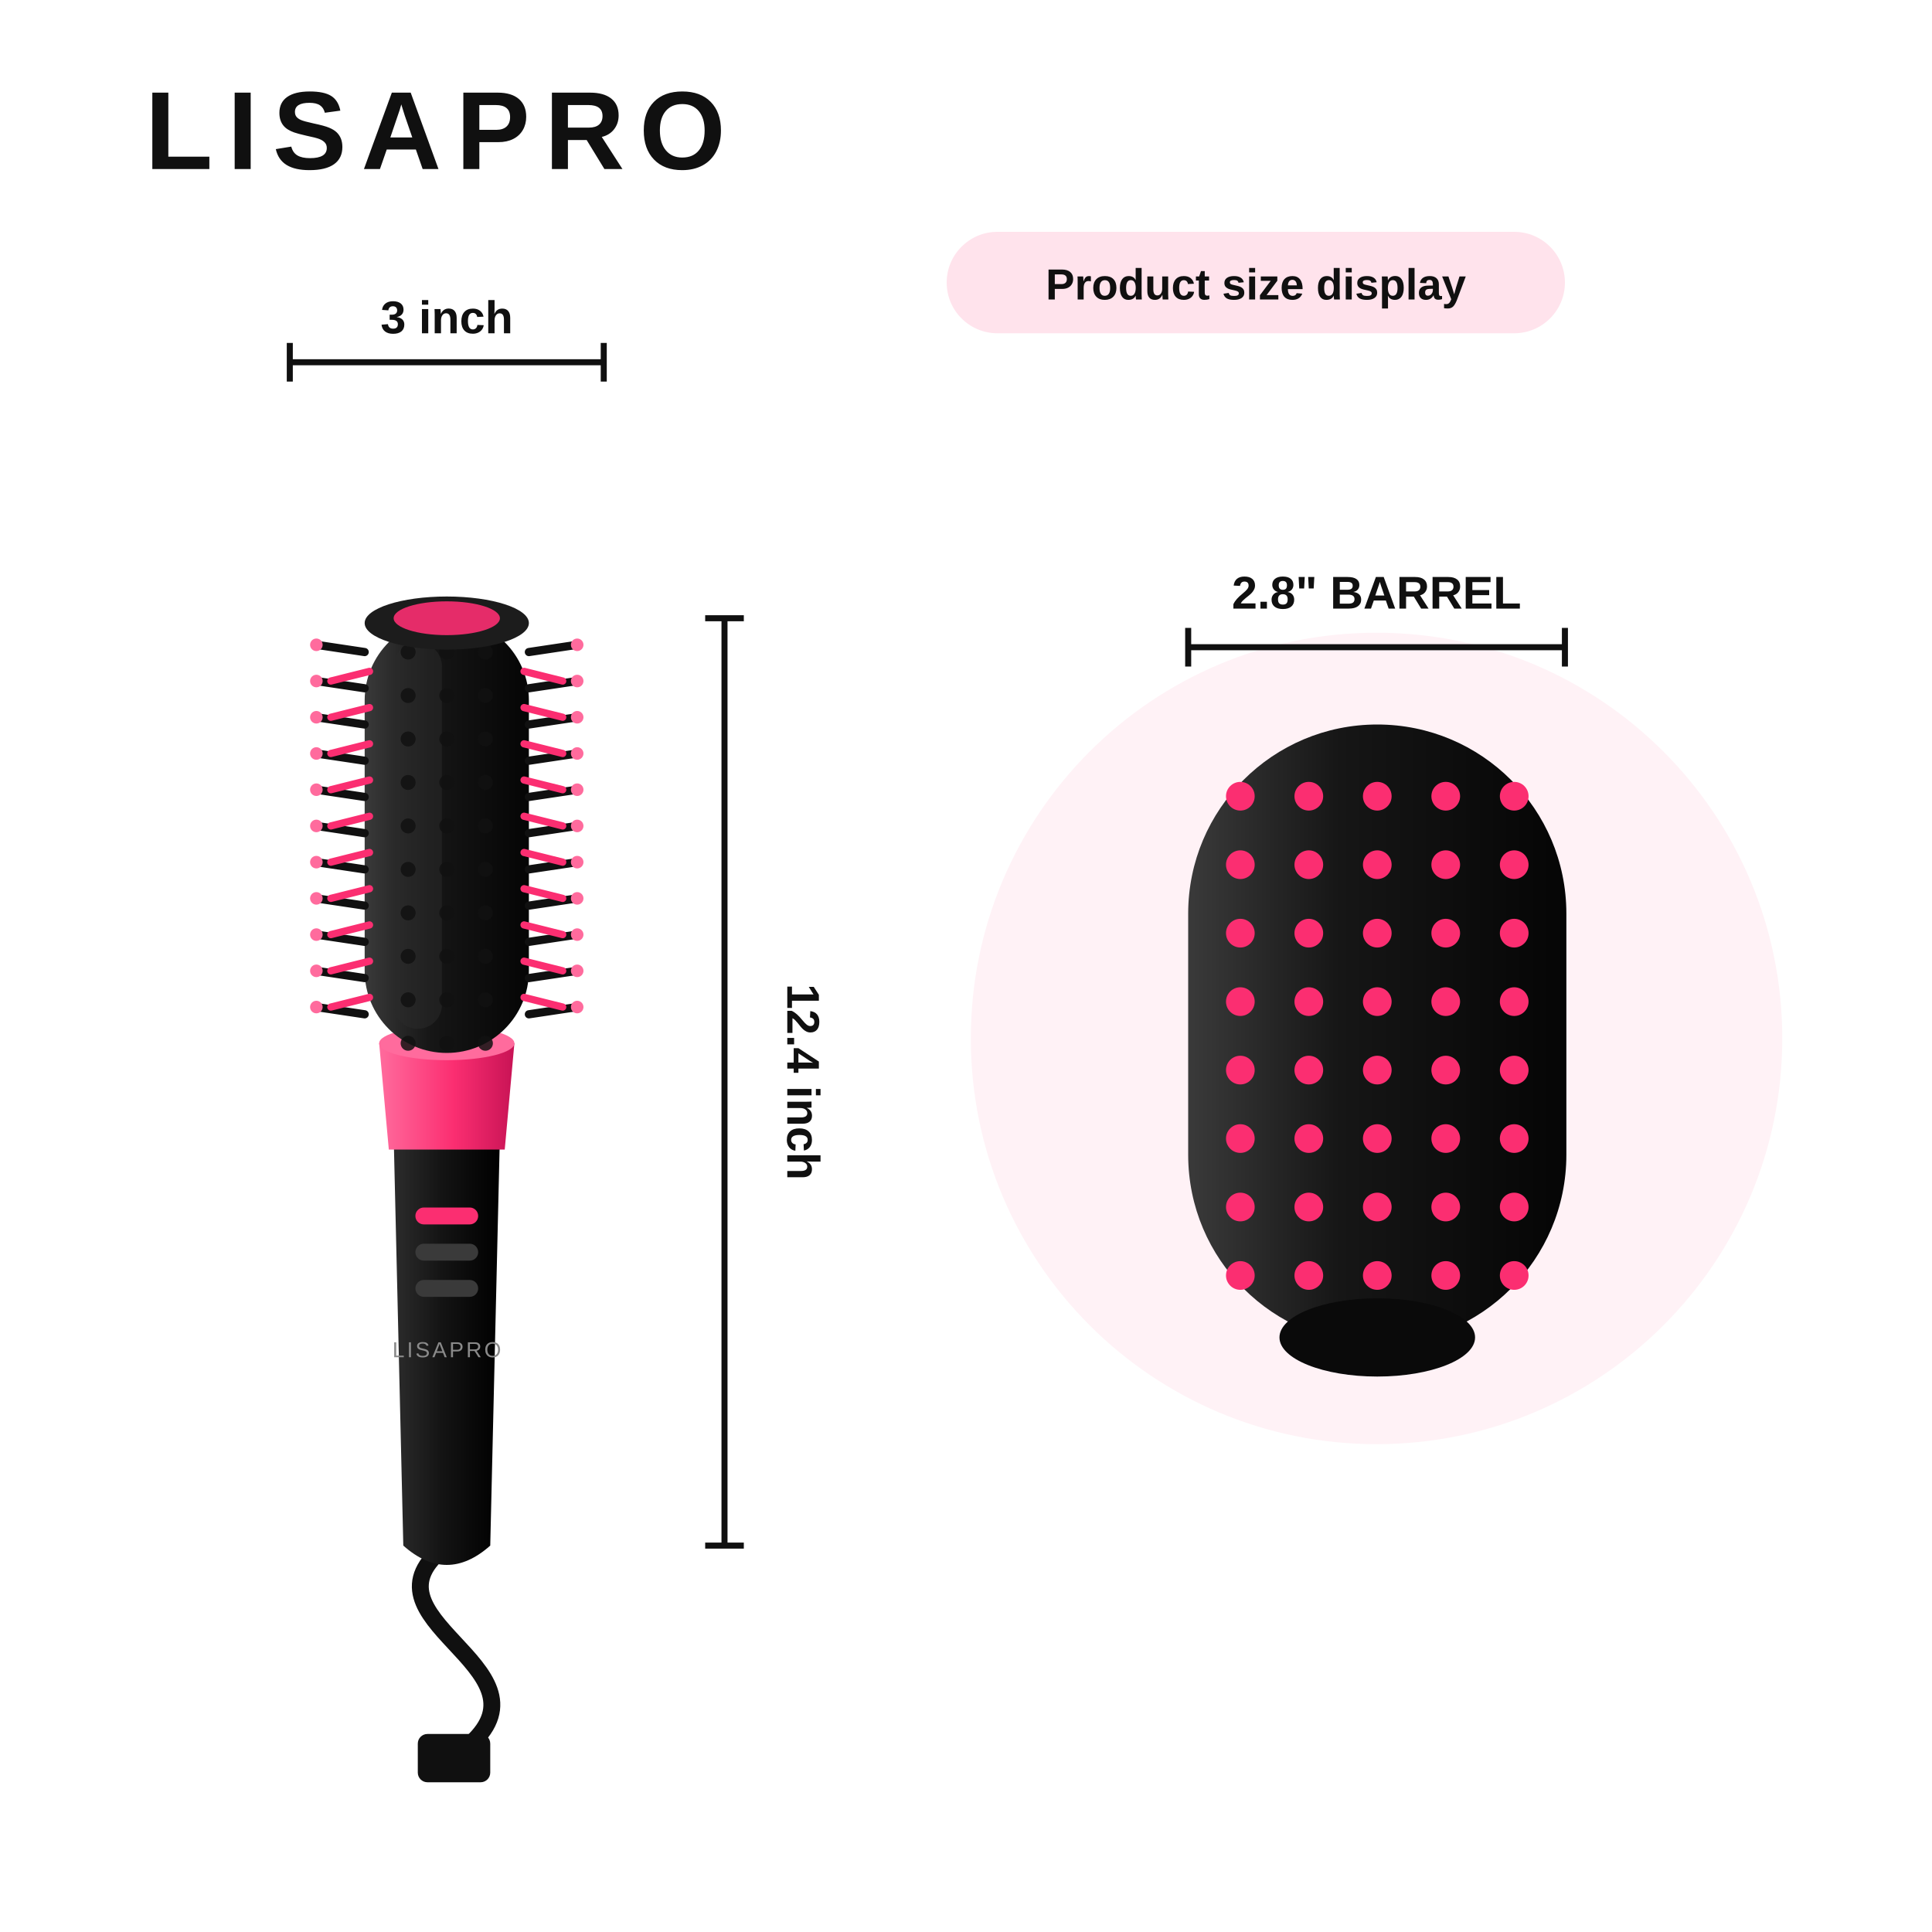
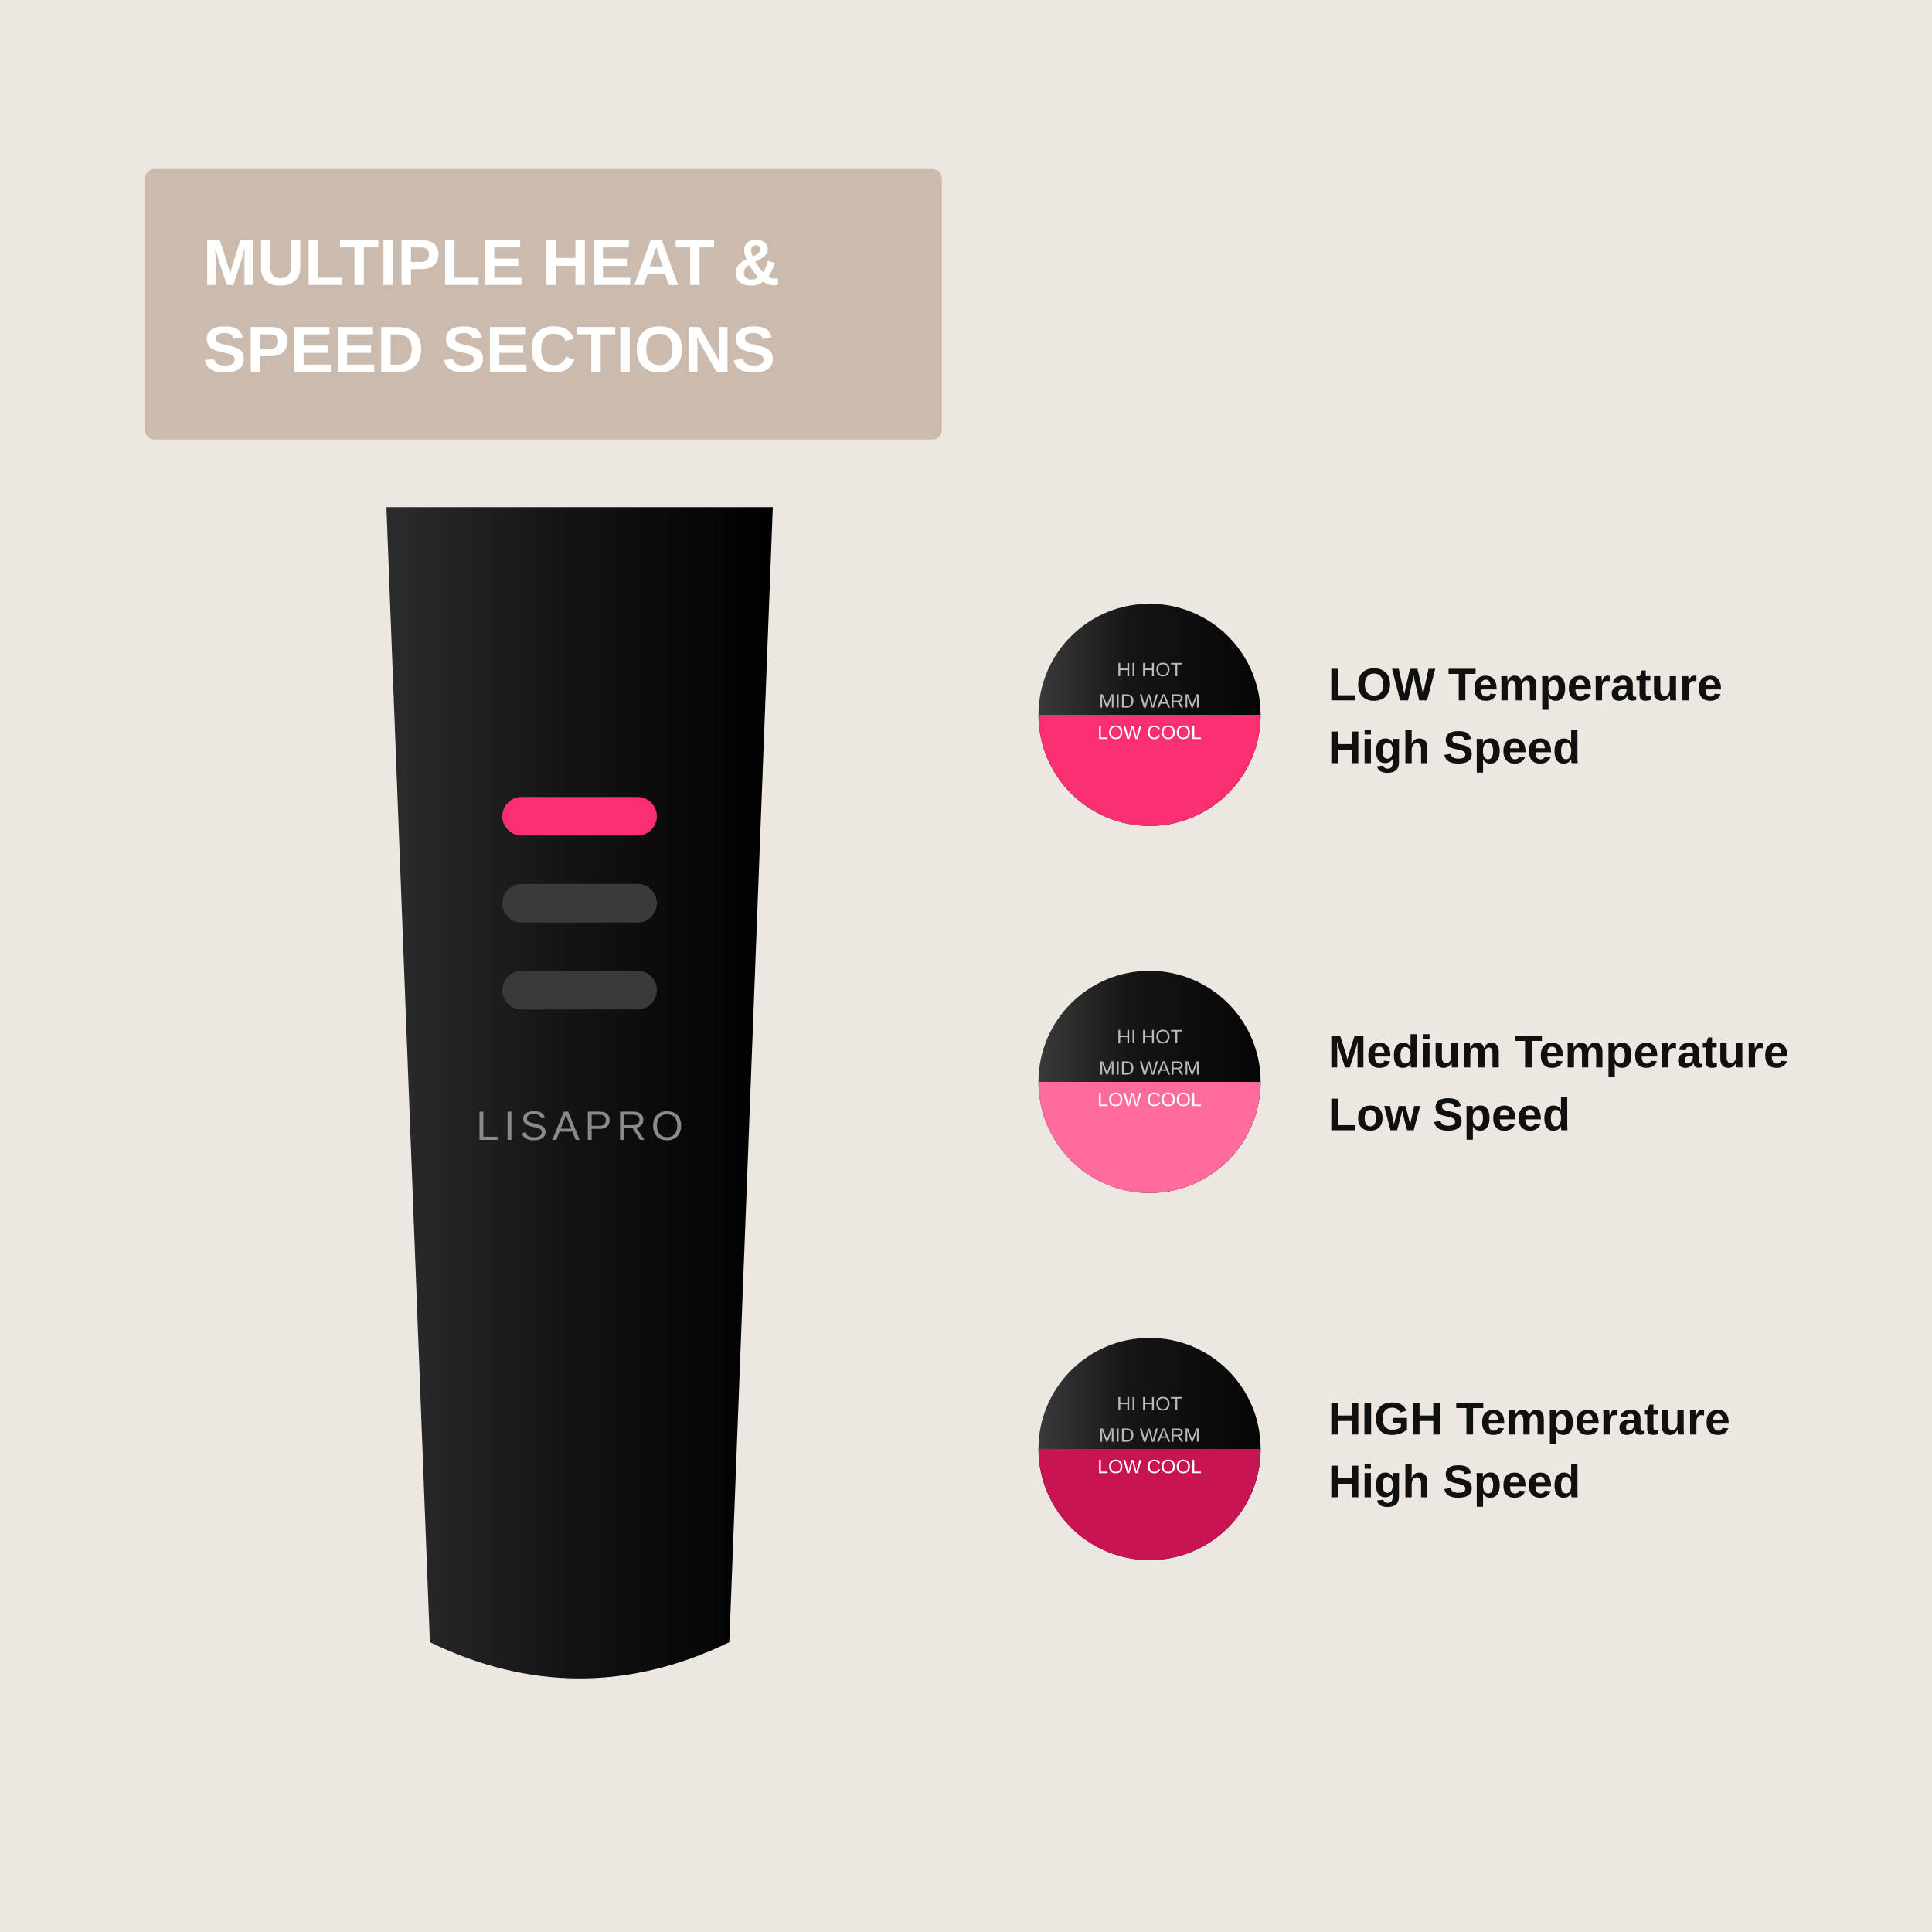
- <svg xmlns="http://www.w3.org/2000/svg" viewBox="0 0 800 800" role="img" aria-label="Medidas del cepillo: 12.4 pulgadas de alto y barril de 2.8 pulgadas">
+ <svg xmlns="http://www.w3.org/2000/svg" viewBox="0 0 800 800" role="img" aria-label="Niveles múltiples de temperatura y velocidad del cepillo">
  <defs>
    <linearGradient id="gMango" x1="0" y1="0" x2="1" y2="0">
      <stop offset="0%" stop-color="#2c2c2c" />
      <stop offset="45%" stop-color="#141414" />
      <stop offset="100%" stop-color="#000000" />
    </linearGradient>
    <linearGradient id="gBarril" x1="0" y1="0" x2="1" y2="0">
      <stop offset="0%" stop-color="#3a3a3a" />
      <stop offset="40%" stop-color="#161616" />
      <stop offset="100%" stop-color="#050505" />
    </linearGradient>
    <linearGradient id="gRosa" x1="0" y1="0" x2="1" y2="0">
      <stop offset="0%" stop-color="#FF6B9D" />
      <stop offset="55%" stop-color="#FB2E71" />
      <stop offset="100%" stop-color="#C81355" />
    </linearGradient>
    <linearGradient id="gCaja" x1="0" y1="0" x2="1" y2="1">
      <stop offset="0%" stop-color="#1d1d1d" />
      <stop offset="100%" stop-color="#000000" />
    </linearGradient>
  </defs>
-   <rect width="800" height="800" fill="#ffffff" />
-   <text x="60" y="70" font-family="Arial, sans-serif" font-size="46" font-weight="bold" fill="#101010" letter-spacing="6">LISAPRO</text>
-   <g stroke="#101010" stroke-width="2.5">
-     <line x1="120" y1="150" x2="250" y2="150" />
-     <line x1="120" y1="142" x2="120" y2="158" />
-     <line x1="250" y1="142" x2="250" y2="158" />
+   <rect width="800" height="800" fill="#EDE7E1" />
+   <rect x="60" y="70" width="330" height="112" rx="4" fill="#C9B9AC" opacity="0.95" />
+   <text x="84" y="118" font-family="Arial, sans-serif" font-size="27" font-weight="bold" fill="#ffffff">MULTIPLE HEAT &amp;</text>
+   <text x="84" y="154" font-family="Arial, sans-serif" font-size="27" font-weight="bold" fill="#ffffff">SPEED SECTIONS</text>
+   <g transform="translate(120 210)">
+     <path d="M40 0 L200 0 L182 470 Q120 500 58 470 Z" fill="url(#gMango)" />
+     <rect x="88" y="120" width="64" height="16" rx="8" fill="#FB2E71" />
+     <rect x="88" y="156" width="64" height="16" rx="8" fill="#3a3a3a" />
+     <rect x="88" y="192" width="64" height="16" rx="8" fill="#3a3a3a" />
+     <text x="120" y="262" font-family="Arial, sans-serif" font-size="17" fill="#8a8a8a" text-anchor="middle" letter-spacing="2">LISAPRO</text>
  </g>
-   <text x="185" y="138" font-family="Arial, sans-serif" font-size="19" font-weight="bold" fill="#101010" text-anchor="middle">3 inch</text>
-   <g transform="translate(125 170) scale(1.0) rotate(0)">
-     <path d="M60 470 C 20 500, 105 520, 70 552" fill="none" stroke="#101010" stroke-width="7" stroke-linecap="round" />
-     <rect x="48" y="548" width="30" height="20" rx="4" fill="#101010" />
-     <path d="M38 300 L82 300 L78 470 Q60 486 42 470 Z" fill="url(#gMango)" />
-     <rect x="47" y="330" width="26" height="7" rx="3.5" fill="#FB2E71" />
-     <rect x="47" y="345" width="26" height="7" rx="3.5" fill="#3a3a3a" />
-     <rect x="47" y="360" width="26" height="7" rx="3.5" fill="#3a3a3a" />
-     <text x="60" y="392" font-family="Arial, sans-serif" font-size="9" fill="#8a8a8a" text-anchor="middle" letter-spacing="1">LISAPRO</text>
-     <path d="M32 262 L88 262 L84 306 L36 306 Z" fill="url(#gRosa)" />
-     <ellipse cx="60" cy="262" rx="28" ry="7" fill="#FF6B9D" />
-     <rect x="26" y="86" width="68" height="180" rx="34" fill="url(#gBarril)" />
-     <rect x="38" y="96" width="20" height="160" rx="10" fill="#2a2a2a" opacity="0.55" />
-     <g stroke="#101010" stroke-width="3.4" stroke-linecap="round">
-       <line x1="26" y1="100" x2="6" y2="97" />
-       <line x1="26" y1="115" x2="6" y2="112" />
-       <line x1="26" y1="130" x2="6" y2="127" />
-       <line x1="26" y1="145" x2="6" y2="142" />
-       <line x1="26" y1="160" x2="6" y2="157" />
-       <line x1="26" y1="175" x2="6" y2="172" />
-       <line x1="26" y1="190" x2="6" y2="187" />
-       <line x1="26" y1="205" x2="6" y2="202" />
-       <line x1="26" y1="220" x2="6" y2="217" />
-       <line x1="26" y1="235" x2="6" y2="232" />
-       <line x1="26" y1="250" x2="6" y2="247" />
-       <line x1="94" y1="100" x2="114" y2="97" />
-       <line x1="94" y1="115" x2="114" y2="112" />
-       <line x1="94" y1="130" x2="114" y2="127" />
-       <line x1="94" y1="145" x2="114" y2="142" />
-       <line x1="94" y1="160" x2="114" y2="157" />
-       <line x1="94" y1="175" x2="114" y2="172" />
-       <line x1="94" y1="190" x2="114" y2="187" />
-       <line x1="94" y1="205" x2="114" y2="202" />
-       <line x1="94" y1="220" x2="114" y2="217" />
-       <line x1="94" y1="235" x2="114" y2="232" />
-       <line x1="94" y1="250" x2="114" y2="247" />
-     </g>
-     <g stroke="#FB2E71" stroke-width="3" stroke-linecap="round">
-       <line x1="28" y1="108" x2="12" y2="112" />
-       <line x1="28" y1="123" x2="12" y2="127" />
-       <line x1="28" y1="138" x2="12" y2="142" />
-       <line x1="28" y1="153" x2="12" y2="157" />
-       <line x1="28" y1="168" x2="12" y2="172" />
-       <line x1="28" y1="183" x2="12" y2="187" />
-       <line x1="28" y1="198" x2="12" y2="202" />
-       <line x1="28" y1="213" x2="12" y2="217" />
-       <line x1="28" y1="228" x2="12" y2="232" />
-       <line x1="28" y1="243" x2="12" y2="247" />
-       <line x1="92" y1="108" x2="108" y2="112" />
-       <line x1="92" y1="123" x2="108" y2="127" />
-       <line x1="92" y1="138" x2="108" y2="142" />
-       <line x1="92" y1="153" x2="108" y2="157" />
-       <line x1="92" y1="168" x2="108" y2="172" />
-       <line x1="92" y1="183" x2="108" y2="187" />
-       <line x1="92" y1="198" x2="108" y2="202" />
-       <line x1="92" y1="213" x2="108" y2="217" />
-       <line x1="92" y1="228" x2="108" y2="232" />
-       <line x1="92" y1="243" x2="108" y2="247" />
-     </g>
-     <g fill="#FF6B9D">
-       <circle cx="6" cy="97" r="2.6" />
-       <circle cx="6" cy="112" r="2.6" />
-       <circle cx="6" cy="127" r="2.6" />
-       <circle cx="6" cy="142" r="2.6" />
-       <circle cx="6" cy="157" r="2.6" />
-       <circle cx="6" cy="172" r="2.6" />
-       <circle cx="6" cy="187" r="2.6" />
-       <circle cx="6" cy="202" r="2.6" />
-       <circle cx="6" cy="217" r="2.6" />
-       <circle cx="6" cy="232" r="2.6" />
-       <circle cx="6" cy="247" r="2.6" />
-       <circle cx="114" cy="97" r="2.6" />
-       <circle cx="114" cy="112" r="2.6" />
-       <circle cx="114" cy="127" r="2.6" />
-       <circle cx="114" cy="142" r="2.6" />
-       <circle cx="114" cy="157" r="2.6" />
-       <circle cx="114" cy="172" r="2.6" />
-       <circle cx="114" cy="187" r="2.6" />
-       <circle cx="114" cy="202" r="2.6" />
-       <circle cx="114" cy="217" r="2.6" />
-       <circle cx="114" cy="232" r="2.6" />
-       <circle cx="114" cy="247" r="2.6" />
-     </g>
-     <g fill="#101010" opacity="0.85">
-       <circle cx="44" cy="100" r="3.1" />
-       <circle cx="60" cy="100" r="3.1" />
-       <circle cx="76" cy="100" r="3.1" />
-       <circle cx="44" cy="118" r="3.1" />
-       <circle cx="60" cy="118" r="3.1" />
-       <circle cx="76" cy="118" r="3.1" />
-       <circle cx="44" cy="136" r="3.1" />
-       <circle cx="60" cy="136" r="3.1" />
-       <circle cx="76" cy="136" r="3.1" />
-       <circle cx="44" cy="154" r="3.1" />
-       <circle cx="60" cy="154" r="3.1" />
-       <circle cx="76" cy="154" r="3.1" />
-       <circle cx="44" cy="172" r="3.1" />
-       <circle cx="60" cy="172" r="3.1" />
-       <circle cx="76" cy="172" r="3.1" />
-       <circle cx="44" cy="190" r="3.1" />
-       <circle cx="60" cy="190" r="3.1" />
-       <circle cx="76" cy="190" r="3.1" />
-       <circle cx="44" cy="208" r="3.1" />
-       <circle cx="60" cy="208" r="3.1" />
-       <circle cx="76" cy="208" r="3.1" />
-       <circle cx="44" cy="226" r="3.1" />
-       <circle cx="60" cy="226" r="3.1" />
-       <circle cx="76" cy="226" r="3.1" />
-       <circle cx="44" cy="244" r="3.1" />
-       <circle cx="60" cy="244" r="3.1" />
-       <circle cx="76" cy="244" r="3.1" />
-       <circle cx="44" cy="262" r="3.1" />
-       <circle cx="60" cy="262" r="3.1" />
-       <circle cx="76" cy="262" r="3.1" />
-     </g>
-     <ellipse cx="60" cy="88" rx="34" ry="11" fill="#1c1c1c" />
-     <ellipse cx="60" cy="86" rx="22" ry="7" fill="#FB2E71" opacity="0.9" />
+   <g transform="translate(430 250)">
+     <circle cx="46" cy="46" r="46" fill="url(#gBarril)" />
+     <path d="M0 46 a46 46 0 0 0 92 0 z" fill="#FB2E71" />
+     <text x="46" y="30" font-family="Arial, sans-serif" font-size="8" fill="#bbb" text-anchor="middle">HI  HOT</text>
+     <text x="46" y="43" font-family="Arial, sans-serif" font-size="8" fill="#bbb" text-anchor="middle">MID WARM</text>
+     <text x="46" y="56" font-family="Arial, sans-serif" font-size="8" fill="#fff" text-anchor="middle">LOW COOL</text>
+     <text x="120" y="40" font-family="Arial, sans-serif" font-size="19" font-weight="bold" fill="#101010">LOW Temperature</text>
+     <text x="120" y="66" font-family="Arial, sans-serif" font-size="19" font-weight="bold" fill="#101010">High Speed</text>
  </g>
-   <g stroke="#101010" stroke-width="2.5">
-     <line x1="300" y1="256" x2="300" y2="640" />
-     <line x1="292" y1="256" x2="308" y2="256" />
-     <line x1="292" y1="640" x2="308" y2="640" />
+   <g transform="translate(430 402)">
+     <circle cx="46" cy="46" r="46" fill="url(#gBarril)" />
+     <path d="M0 46 a46 46 0 0 0 92 0 z" fill="#FF6B9D" />
+     <text x="46" y="30" font-family="Arial, sans-serif" font-size="8" fill="#bbb" text-anchor="middle">HI  HOT</text>
+     <text x="46" y="43" font-family="Arial, sans-serif" font-size="8" fill="#bbb" text-anchor="middle">MID WARM</text>
+     <text x="46" y="56" font-family="Arial, sans-serif" font-size="8" fill="#fff" text-anchor="middle">LOW COOL</text>
+     <text x="120" y="40" font-family="Arial, sans-serif" font-size="19" font-weight="bold" fill="#101010">Medium Temperature</text>
+     <text x="120" y="66" font-family="Arial, sans-serif" font-size="19" font-weight="bold" fill="#101010">Low Speed</text>
  </g>
-   <text x="326" y="448" font-family="Arial, sans-serif" font-size="19" font-weight="bold" fill="#101010" text-anchor="middle" transform="rotate(90 326 448)">12.4 inch</text>
-   <rect x="392" y="96" width="256" height="42" rx="21" fill="#FFE3EC" />
-   <text x="520" y="124" font-family="Arial, sans-serif" font-size="18" font-weight="bold" fill="#101010" text-anchor="middle">Product size display</text>
-   <circle cx="570" cy="430" r="168" fill="#FFF2F6" />
-   <g transform="translate(492 300) scale(1.35)">
-     <rect x="0" y="0" width="116" height="190" rx="58" fill="url(#gBarril)" />
-     <g fill="#FB2E71">
-       <circle cx="16" cy="22" r="4.4" />
-       <circle cx="37" cy="22" r="4.4" />
-       <circle cx="58" cy="22" r="4.4" />
-       <circle cx="79" cy="22" r="4.4" />
-       <circle cx="100" cy="22" r="4.4" />
-       <circle cx="16" cy="43" r="4.4" />
-       <circle cx="37" cy="43" r="4.4" />
-       <circle cx="58" cy="43" r="4.4" />
-       <circle cx="79" cy="43" r="4.4" />
-       <circle cx="100" cy="43" r="4.4" />
-       <circle cx="16" cy="64" r="4.4" />
-       <circle cx="37" cy="64" r="4.4" />
-       <circle cx="58" cy="64" r="4.4" />
-       <circle cx="79" cy="64" r="4.4" />
-       <circle cx="100" cy="64" r="4.4" />
-       <circle cx="16" cy="85" r="4.4" />
-       <circle cx="37" cy="85" r="4.4" />
-       <circle cx="58" cy="85" r="4.4" />
-       <circle cx="79" cy="85" r="4.4" />
-       <circle cx="100" cy="85" r="4.4" />
-       <circle cx="16" cy="106" r="4.4" />
-       <circle cx="37" cy="106" r="4.4" />
-       <circle cx="58" cy="106" r="4.4" />
-       <circle cx="79" cy="106" r="4.4" />
-       <circle cx="100" cy="106" r="4.4" />
-       <circle cx="16" cy="127" r="4.4" />
-       <circle cx="37" cy="127" r="4.4" />
-       <circle cx="58" cy="127" r="4.4" />
-       <circle cx="79" cy="127" r="4.4" />
-       <circle cx="100" cy="127" r="4.4" />
-       <circle cx="16" cy="148" r="4.4" />
-       <circle cx="37" cy="148" r="4.4" />
-       <circle cx="58" cy="148" r="4.4" />
-       <circle cx="79" cy="148" r="4.4" />
-       <circle cx="100" cy="148" r="4.4" />
-       <circle cx="16" cy="169" r="4.4" />
-       <circle cx="37" cy="169" r="4.4" />
-       <circle cx="58" cy="169" r="4.4" />
-       <circle cx="79" cy="169" r="4.4" />
-       <circle cx="100" cy="169" r="4.4" />
-     </g>
-     <ellipse cx="58" cy="188" rx="30" ry="12" fill="#0a0a0a" />
+   <g transform="translate(430 554)">
+     <circle cx="46" cy="46" r="46" fill="url(#gBarril)" />
+     <path d="M0 46 a46 46 0 0 0 92 0 z" fill="#C81355" />
+     <text x="46" y="30" font-family="Arial, sans-serif" font-size="8" fill="#bbb" text-anchor="middle">HI  HOT</text>
+     <text x="46" y="43" font-family="Arial, sans-serif" font-size="8" fill="#bbb" text-anchor="middle">MID WARM</text>
+     <text x="46" y="56" font-family="Arial, sans-serif" font-size="8" fill="#fff" text-anchor="middle">LOW COOL</text>
+     <text x="120" y="40" font-family="Arial, sans-serif" font-size="19" font-weight="bold" fill="#101010">HIGH Temperature</text>
+     <text x="120" y="66" font-family="Arial, sans-serif" font-size="19" font-weight="bold" fill="#101010">High Speed</text>
  </g>
-   <g stroke="#101010" stroke-width="2.5">
-     <line x1="492" y1="268" x2="648" y2="268" />
-     <line x1="492" y1="260" x2="492" y2="276" />
-     <line x1="648" y1="260" x2="648" y2="276" />
-   </g>
-   <text x="570" y="252" font-family="Arial, sans-serif" font-size="19" font-weight="bold" fill="#101010" text-anchor="middle">2.8" BARREL</text>
</svg>
